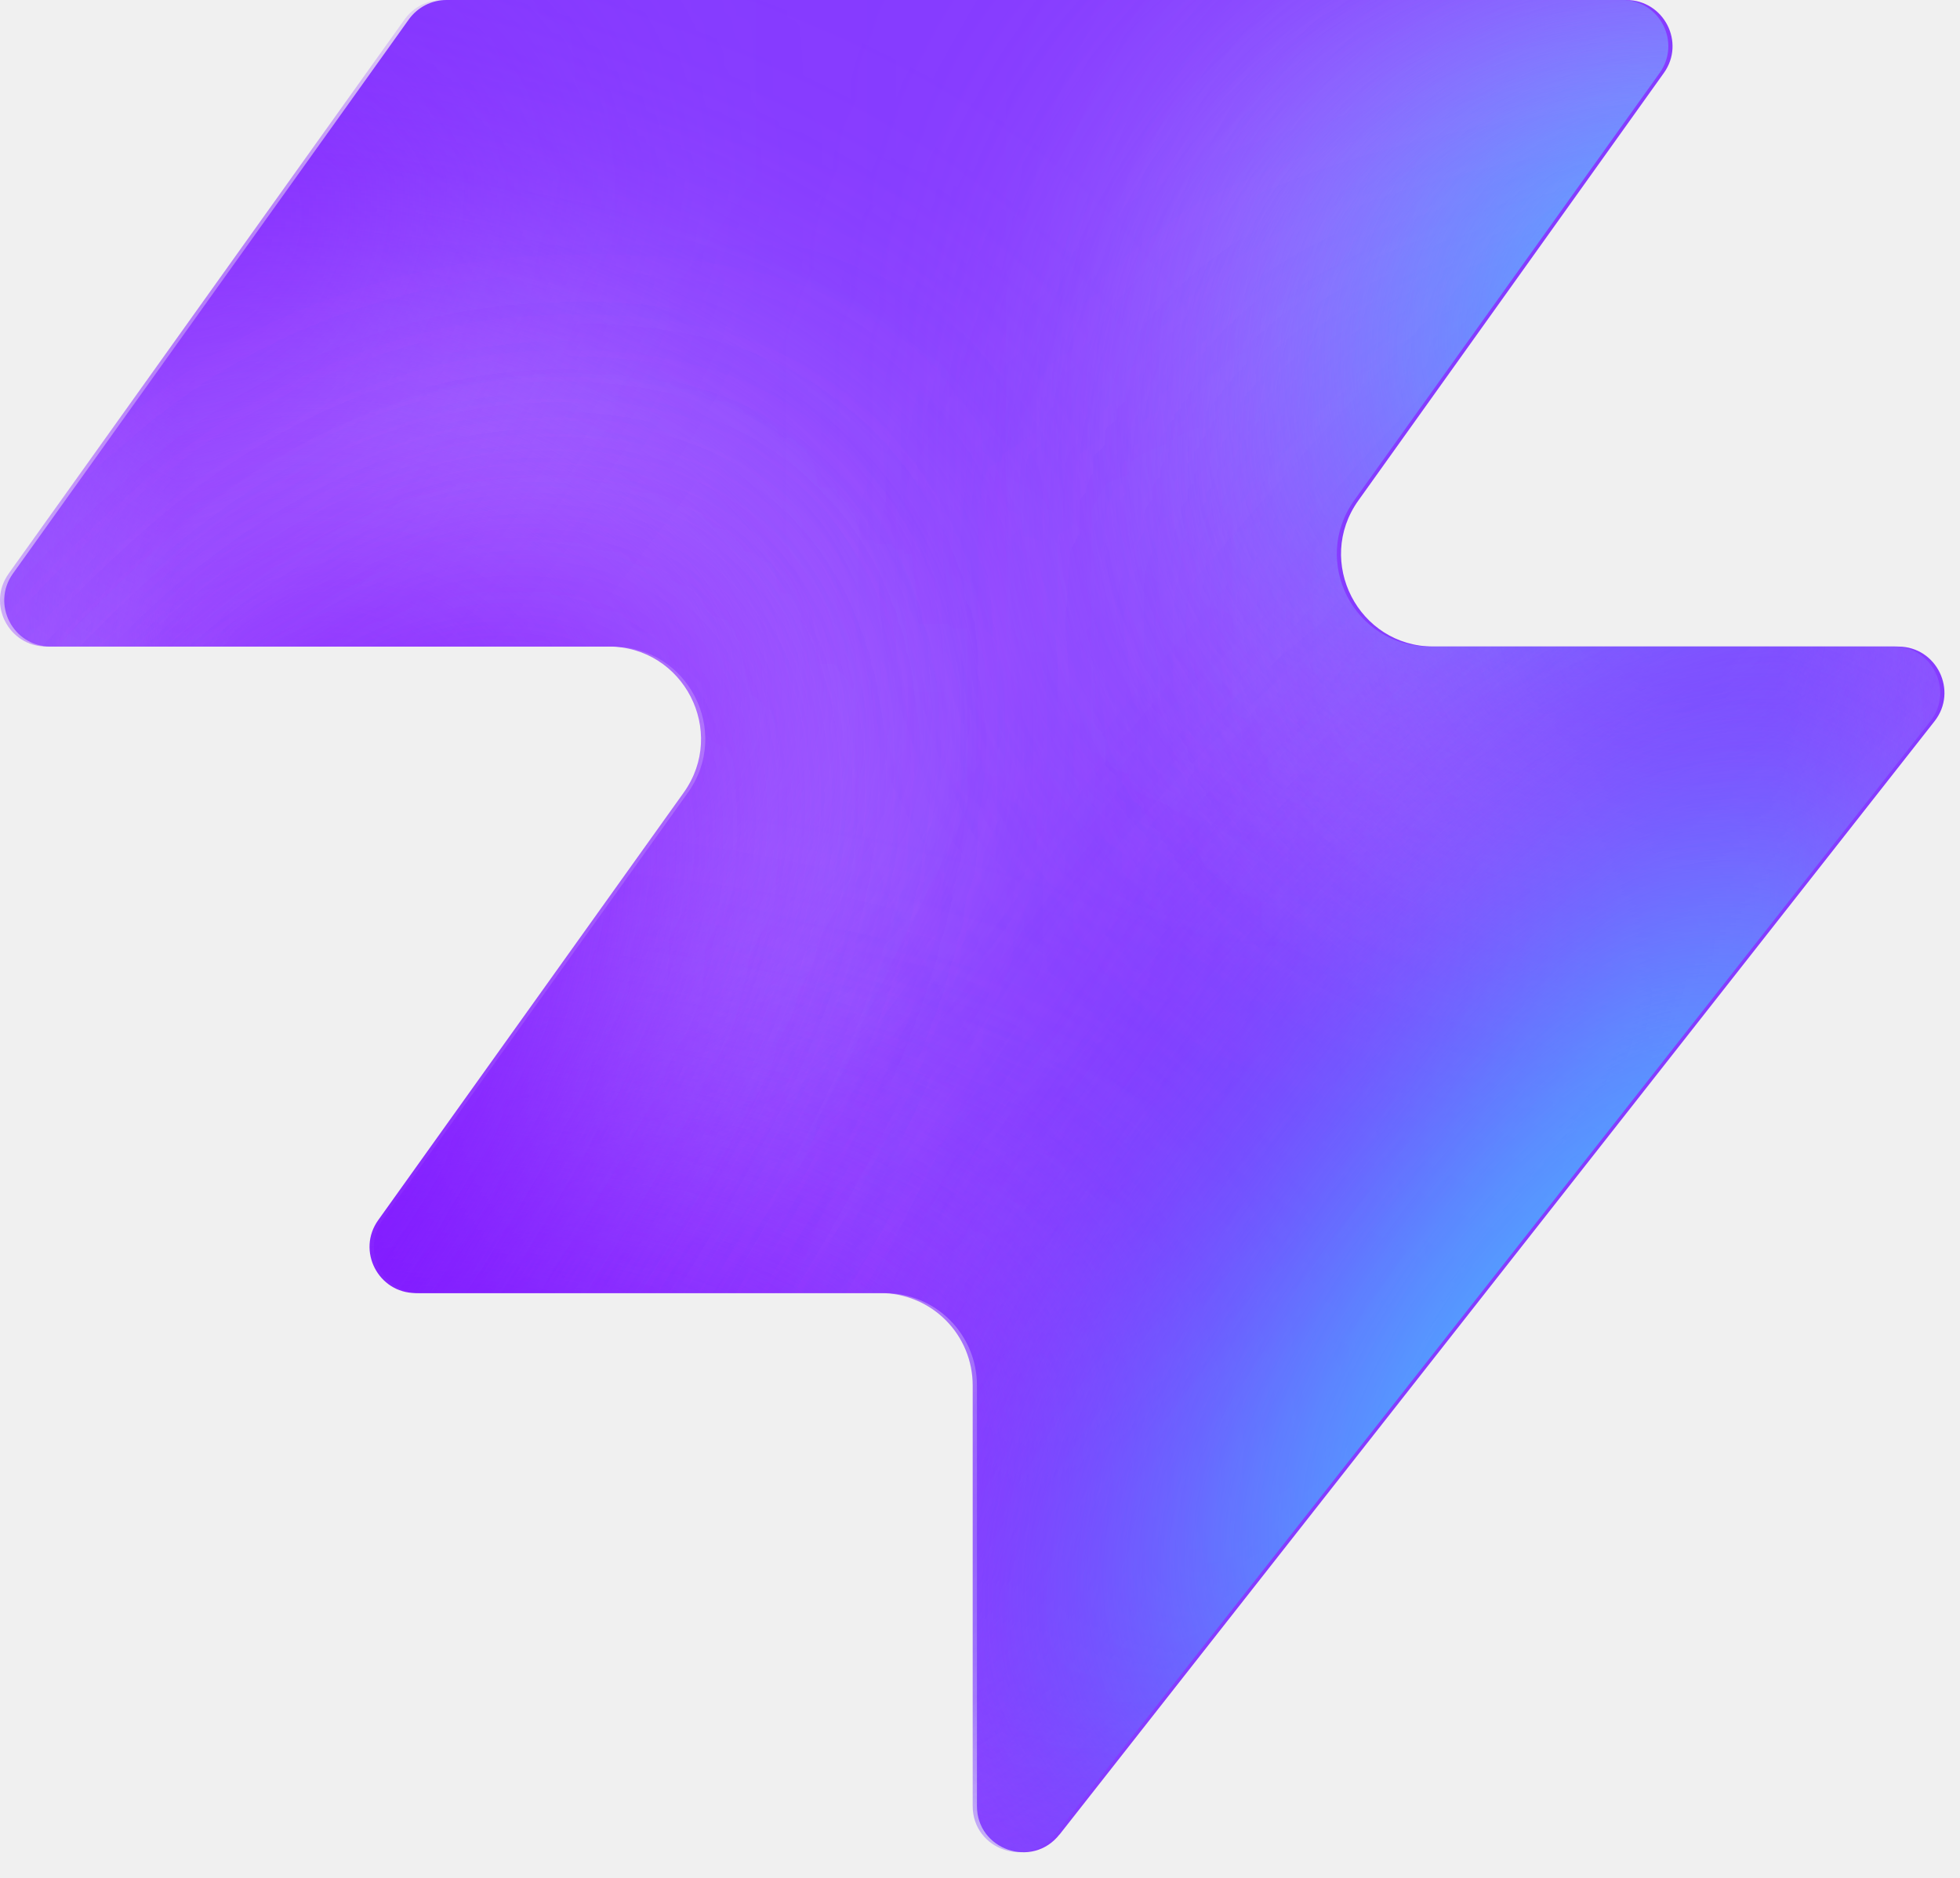
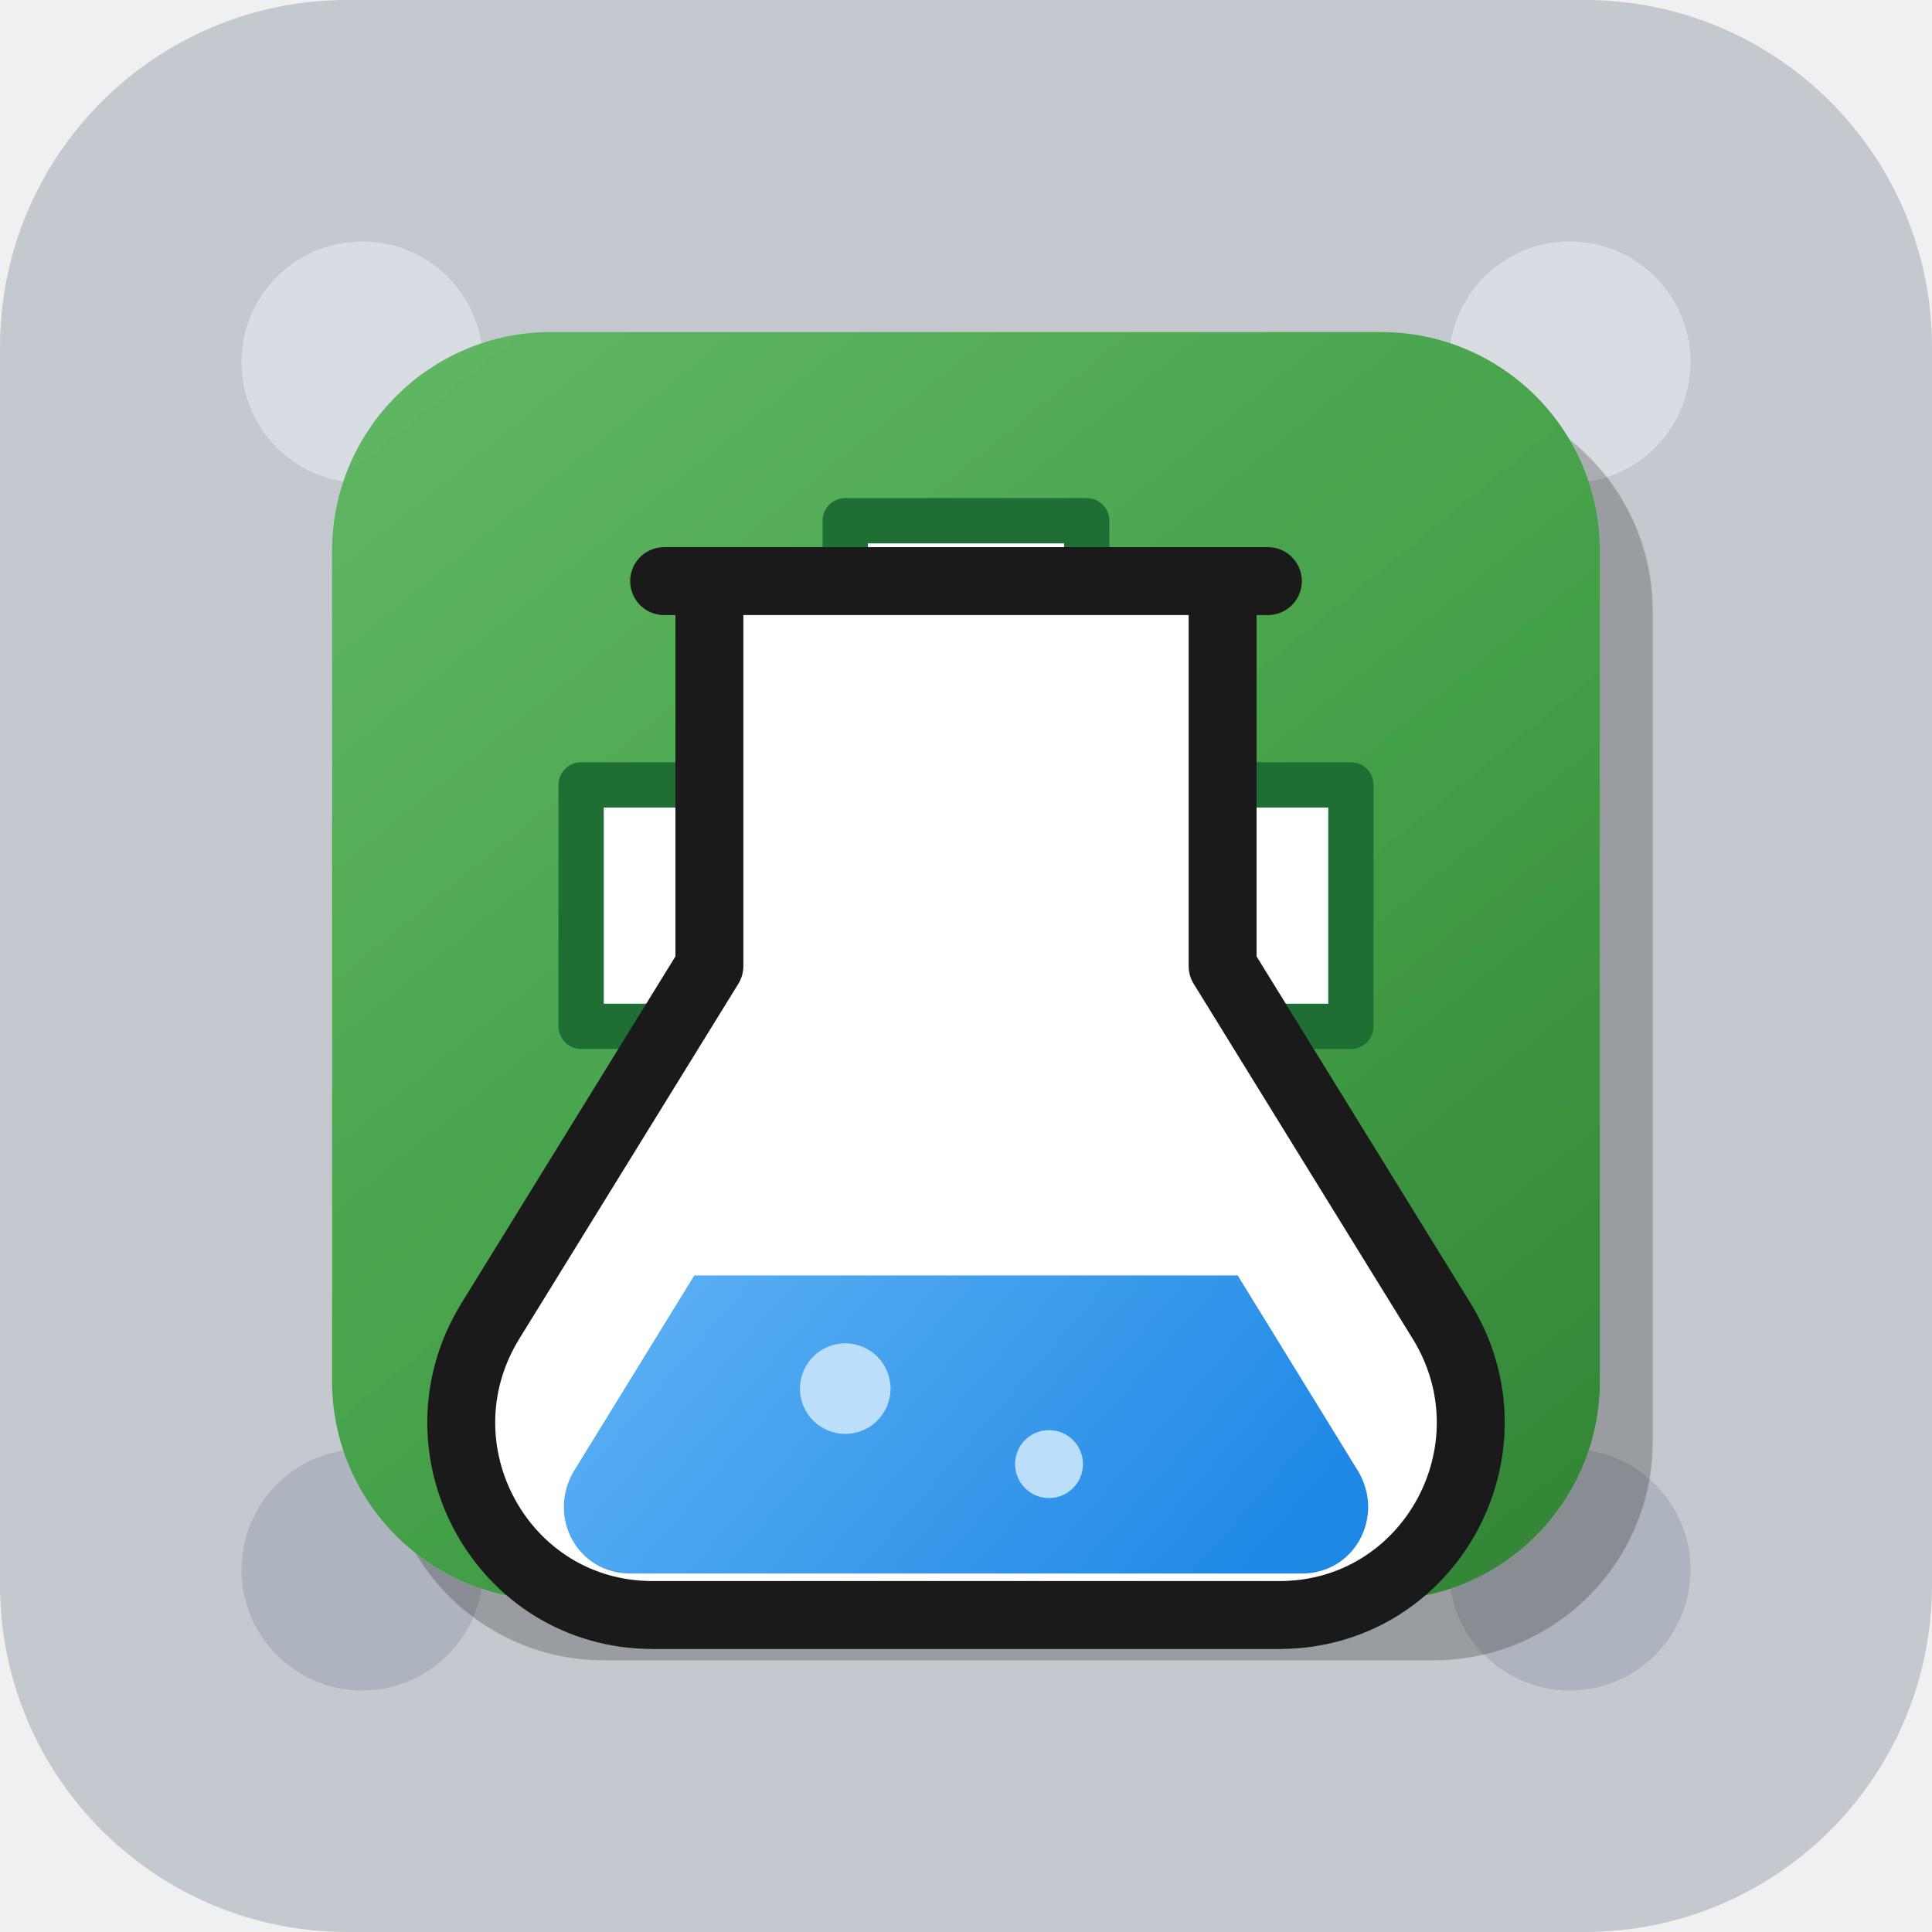
- <svg xmlns="http://www.w3.org/2000/svg" width="48" height="46" fill="none" viewBox="0 0 48 46">
-   <path fill="#863bff" d="M25.946 44.938c-.664.845-2.021.375-2.021-.698V33.937a2.26 2.26 0 0 0-2.262-2.262H10.287c-.92 0-1.456-1.04-.92-1.788l7.48-10.471c1.07-1.497 0-3.578-1.842-3.578H1.237c-.92 0-1.456-1.04-.92-1.788L10.013.474c.214-.297.556-.474.92-.474h28.894c.92 0 1.456 1.04.92 1.788l-7.48 10.471c-1.07 1.498 0 3.579 1.842 3.579h11.377c.943 0 1.473 1.088.89 1.83L25.947 44.94z" style="fill:#863bff;fill:color(display-p3 .525 .23 1);fill-opacity:1" />
-   <mask id="a" width="48" height="46" x="0" y="0" maskUnits="userSpaceOnUse" style="mask-type:alpha">
-     <path fill="#000" d="M25.842 44.938c-.664.844-2.021.375-2.021-.698V33.937a2.26 2.26 0 0 0-2.262-2.262H10.183c-.92 0-1.456-1.04-.92-1.788l7.48-10.471c1.07-1.498 0-3.579-1.842-3.579H1.133c-.92 0-1.456-1.04-.92-1.787L9.91.473c.214-.297.556-.474.92-.474h28.894c.92 0 1.456 1.04.92 1.788l-7.48 10.471c-1.07 1.498 0 3.578 1.842 3.578h11.377c.943 0 1.473 1.088.89 1.832L25.843 44.94z" style="fill:#000;fill-opacity:1" />
-   </mask>
-   <g mask="url(#a)">
-     <g filter="url(#b)">
-       <ellipse cx="5.508" cy="14.704" fill="#ede6ff" rx="5.508" ry="14.704" style="fill:#ede6ff;fill:color(display-p3 .927 .903 1);fill-opacity:1" transform="matrix(.00324 1 1 -.00324 -4.47 31.516)" />
-     </g>
-     <g filter="url(#c)">
-       <ellipse cx="10.399" cy="29.851" fill="#ede6ff" rx="10.399" ry="29.851" style="fill:#ede6ff;fill:color(display-p3 .927 .903 1);fill-opacity:1" transform="matrix(.00324 1 1 -.00324 -39.328 7.883)" />
-     </g>
-     <g filter="url(#d)">
-       <ellipse cx="5.508" cy="30.487" fill="#7e14ff" rx="5.508" ry="30.487" style="fill:#7e14ff;fill:color(display-p3 .492 .077 1);fill-opacity:1" transform="rotate(89.814 -25.913 -14.639)scale(1 -1)" />
-     </g>
-     <g filter="url(#e)">
-       <ellipse cx="5.508" cy="30.599" fill="#7e14ff" rx="5.508" ry="30.599" style="fill:#7e14ff;fill:color(display-p3 .492 .077 1);fill-opacity:1" transform="rotate(89.814 -32.644 -3.334)scale(1 -1)" />
-     </g>
-     <g filter="url(#f)">
-       <ellipse cx="5.508" cy="30.599" fill="#7e14ff" rx="5.508" ry="30.599" style="fill:#7e14ff;fill:color(display-p3 .492 .077 1);fill-opacity:1" transform="matrix(.00324 1 1 -.00324 -34.34 30.47)" />
-     </g>
-     <g filter="url(#g)">
-       <ellipse cx="14.072" cy="22.078" fill="#ede6ff" rx="14.072" ry="22.078" style="fill:#ede6ff;fill:color(display-p3 .927 .903 1);fill-opacity:1" transform="rotate(93.35 24.506 48.493)scale(-1 1)" />
-     </g>
-     <g filter="url(#h)">
-       <ellipse cx="3.47" cy="21.501" fill="#7e14ff" rx="3.47" ry="21.501" style="fill:#7e14ff;fill:color(display-p3 .492 .077 1);fill-opacity:1" transform="rotate(89.009 28.708 47.59)scale(-1 1)" />
-     </g>
-     <g filter="url(#i)">
-       <ellipse cx="3.47" cy="21.501" fill="#7e14ff" rx="3.47" ry="21.501" style="fill:#7e14ff;fill:color(display-p3 .492 .077 1);fill-opacity:1" transform="rotate(89.009 28.708 47.59)scale(-1 1)" />
-     </g>
-     <g filter="url(#j)">
-       <ellipse cx=".387" cy="8.972" fill="#7e14ff" rx="4.407" ry="29.108" style="fill:#7e14ff;fill:color(display-p3 .492 .077 1);fill-opacity:1" transform="rotate(39.51 .387 8.972)" />
-     </g>
-     <g filter="url(#k)">
-       <ellipse cx="47.523" cy="-6.092" fill="#7e14ff" rx="4.407" ry="29.108" style="fill:#7e14ff;fill:color(display-p3 .492 .077 1);fill-opacity:1" transform="rotate(37.892 47.523 -6.092)" />
-     </g>
-     <g filter="url(#l)">
-       <ellipse cx="41.412" cy="6.333" fill="#47bfff" rx="5.971" ry="9.665" style="fill:#47bfff;fill:color(display-p3 .28 .748 1);fill-opacity:1" transform="rotate(37.892 41.412 6.333)" />
-     </g>
-     <g filter="url(#m)">
-       <ellipse cx="-1.879" cy="38.332" fill="#7e14ff" rx="4.407" ry="29.108" style="fill:#7e14ff;fill:color(display-p3 .492 .077 1);fill-opacity:1" transform="rotate(37.892 -1.88 38.332)" />
-     </g>
-     <g filter="url(#n)">
-       <ellipse cx="-1.879" cy="38.332" fill="#7e14ff" rx="4.407" ry="29.108" style="fill:#7e14ff;fill:color(display-p3 .492 .077 1);fill-opacity:1" transform="rotate(37.892 -1.88 38.332)" />
-     </g>
-     <g filter="url(#o)">
-       <ellipse cx="35.651" cy="29.907" fill="#7e14ff" rx="4.407" ry="29.108" style="fill:#7e14ff;fill:color(display-p3 .492 .077 1);fill-opacity:1" transform="rotate(37.892 35.651 29.907)" />
-     </g>
-     <g filter="url(#p)">
-       <ellipse cx="38.418" cy="32.4" fill="#47bfff" rx="5.971" ry="15.297" style="fill:#47bfff;fill:color(display-p3 .28 .748 1);fill-opacity:1" transform="rotate(37.892 38.418 32.4)" />
-     </g>
-   </g>
+ <svg xmlns="http://www.w3.org/2000/svg" viewBox="0 0 512 512" role="img" aria-labelledby="title desc">
  <defs>
-     <filter id="b" width="60.045" height="41.654" x="-19.77" y="16.149" color-interpolation-filters="sRGB" filterUnits="userSpaceOnUse">
-       <feFlood flood-opacity="0" result="BackgroundImageFix" />
-       <feBlend in="SourceGraphic" in2="BackgroundImageFix" result="shape" />
-       <feGaussianBlur result="effect1_foregroundBlur_2002_17158" stdDeviation="7.659" />
-     </filter>
-     <filter id="c" width="90.34" height="51.437" x="-54.613" y="-7.533" color-interpolation-filters="sRGB" filterUnits="userSpaceOnUse">
-       <feFlood flood-opacity="0" result="BackgroundImageFix" />
-       <feBlend in="SourceGraphic" in2="BackgroundImageFix" result="shape" />
-       <feGaussianBlur result="effect1_foregroundBlur_2002_17158" stdDeviation="7.659" />
-     </filter>
-     <filter id="d" width="79.355" height="29.4" x="-49.64" y="2.03" color-interpolation-filters="sRGB" filterUnits="userSpaceOnUse">
-       <feFlood flood-opacity="0" result="BackgroundImageFix" />
-       <feBlend in="SourceGraphic" in2="BackgroundImageFix" result="shape" />
-       <feGaussianBlur result="effect1_foregroundBlur_2002_17158" stdDeviation="4.596" />
-     </filter>
-     <filter id="e" width="79.579" height="29.4" x="-45.045" y="20.029" color-interpolation-filters="sRGB" filterUnits="userSpaceOnUse">
-       <feFlood flood-opacity="0" result="BackgroundImageFix" />
-       <feBlend in="SourceGraphic" in2="BackgroundImageFix" result="shape" />
-       <feGaussianBlur result="effect1_foregroundBlur_2002_17158" stdDeviation="4.596" />
-     </filter>
-     <filter id="f" width="79.579" height="29.4" x="-43.513" y="21.178" color-interpolation-filters="sRGB" filterUnits="userSpaceOnUse">
-       <feFlood flood-opacity="0" result="BackgroundImageFix" />
-       <feBlend in="SourceGraphic" in2="BackgroundImageFix" result="shape" />
-       <feGaussianBlur result="effect1_foregroundBlur_2002_17158" stdDeviation="4.596" />
-     </filter>
-     <filter id="g" width="74.749" height="58.852" x="15.756" y="-17.901" color-interpolation-filters="sRGB" filterUnits="userSpaceOnUse">
-       <feFlood flood-opacity="0" result="BackgroundImageFix" />
-       <feBlend in="SourceGraphic" in2="BackgroundImageFix" result="shape" />
-       <feGaussianBlur result="effect1_foregroundBlur_2002_17158" stdDeviation="7.659" />
-     </filter>
-     <filter id="h" width="61.377" height="25.362" x="23.548" y="2.284" color-interpolation-filters="sRGB" filterUnits="userSpaceOnUse">
-       <feFlood flood-opacity="0" result="BackgroundImageFix" />
-       <feBlend in="SourceGraphic" in2="BackgroundImageFix" result="shape" />
-       <feGaussianBlur result="effect1_foregroundBlur_2002_17158" stdDeviation="4.596" />
-     </filter>
-     <filter id="i" width="61.377" height="25.362" x="23.548" y="2.284" color-interpolation-filters="sRGB" filterUnits="userSpaceOnUse">
-       <feFlood flood-opacity="0" result="BackgroundImageFix" />
-       <feBlend in="SourceGraphic" in2="BackgroundImageFix" result="shape" />
-       <feGaussianBlur result="effect1_foregroundBlur_2002_17158" stdDeviation="4.596" />
-     </filter>
-     <filter id="j" width="56.045" height="63.649" x="-27.636" y="-22.853" color-interpolation-filters="sRGB" filterUnits="userSpaceOnUse">
-       <feFlood flood-opacity="0" result="BackgroundImageFix" />
-       <feBlend in="SourceGraphic" in2="BackgroundImageFix" result="shape" />
-       <feGaussianBlur result="effect1_foregroundBlur_2002_17158" stdDeviation="4.596" />
-     </filter>
-     <filter id="k" width="54.814" height="64.646" x="20.116" y="-38.415" color-interpolation-filters="sRGB" filterUnits="userSpaceOnUse">
-       <feFlood flood-opacity="0" result="BackgroundImageFix" />
-       <feBlend in="SourceGraphic" in2="BackgroundImageFix" result="shape" />
-       <feGaussianBlur result="effect1_foregroundBlur_2002_17158" stdDeviation="4.596" />
-     </filter>
-     <filter id="l" width="33.541" height="35.313" x="24.641" y="-11.323" color-interpolation-filters="sRGB" filterUnits="userSpaceOnUse">
-       <feFlood flood-opacity="0" result="BackgroundImageFix" />
-       <feBlend in="SourceGraphic" in2="BackgroundImageFix" result="shape" />
-       <feGaussianBlur result="effect1_foregroundBlur_2002_17158" stdDeviation="4.596" />
-     </filter>
-     <filter id="m" width="54.814" height="64.646" x="-29.286" y="6.009" color-interpolation-filters="sRGB" filterUnits="userSpaceOnUse">
-       <feFlood flood-opacity="0" result="BackgroundImageFix" />
-       <feBlend in="SourceGraphic" in2="BackgroundImageFix" result="shape" />
-       <feGaussianBlur result="effect1_foregroundBlur_2002_17158" stdDeviation="4.596" />
-     </filter>
-     <filter id="n" width="54.814" height="64.646" x="-29.286" y="6.009" color-interpolation-filters="sRGB" filterUnits="userSpaceOnUse">
-       <feFlood flood-opacity="0" result="BackgroundImageFix" />
-       <feBlend in="SourceGraphic" in2="BackgroundImageFix" result="shape" />
-       <feGaussianBlur result="effect1_foregroundBlur_2002_17158" stdDeviation="4.596" />
-     </filter>
-     <filter id="o" width="54.814" height="64.646" x="8.244" y="-2.416" color-interpolation-filters="sRGB" filterUnits="userSpaceOnUse">
-       <feFlood flood-opacity="0" result="BackgroundImageFix" />
-       <feBlend in="SourceGraphic" in2="BackgroundImageFix" result="shape" />
-       <feGaussianBlur result="effect1_foregroundBlur_2002_17158" stdDeviation="4.596" />
-     </filter>
-     <filter id="p" width="39.409" height="43.623" x="18.713" y="10.588" color-interpolation-filters="sRGB" filterUnits="userSpaceOnUse">
-       <feFlood flood-opacity="0" result="BackgroundImageFix" />
-       <feBlend in="SourceGraphic" in2="BackgroundImageFix" result="shape" />
-       <feGaussianBlur result="effect1_foregroundBlur_2002_17158" stdDeviation="4.596" />
+     <linearGradient id="block" x1="80" y1="40" x2="432" y2="472" gradientUnits="userSpaceOnUse">
+       <stop offset="0" stop-color="#66bb6a" />
+       <stop offset="0.55" stop-color="#43a047" />
+       <stop offset="1" stop-color="#2e7d32" />
+     </linearGradient>
+     <linearGradient id="liquid" x1="206" y1="260" x2="358" y2="392" gradientUnits="userSpaceOnUse">
+       <stop offset="0" stop-color="#64b5f6" />
+       <stop offset="1" stop-color="#1e88e5" />
+     </linearGradient>
+     <filter id="shadow" x="-20%" y="-20%" width="140%" height="140%">
+       <feDropShadow dx="14" dy="16" stdDeviation="0" flood-color="#000000" flood-opacity="0.22" />
    </filter>
  </defs>
+   <rect width="512" height="512" rx="92" fill="#c4c9d0" />
+   <circle cx="96" cy="96" r="32" fill="#d9dde3" />
+   <circle cx="416" cy="96" r="32" fill="#d9dde3" />
+   <circle cx="96" cy="416" r="32" fill="#aeb4bd" />
+   <circle cx="416" cy="416" r="32" fill="#aeb4bd" />
+   <rect x="88" y="88" width="336" height="336" rx="58" fill="url(#block)" filter="url(#shadow)" />
+   <path d="M224 138h64v70h70v64h-70v70h-64v-70h-70v-64h70z" fill="#ffffff" stroke="#1f6f35" stroke-width="12" stroke-linejoin="round" />
+   <path d="M324 154v102l58 94c21 34-3 78-43 78H173c-40 0-64-44-43-78l58-94V154" fill="#ffffff" stroke="#1a1a1a" stroke-width="18" stroke-linecap="round" stroke-linejoin="round" />
+   <path d="M184 338h144l32 52c7 12-1 27-15 27H167c-14 0-22-15-15-27z" fill="url(#liquid)" />
+   <path d="M176 154h160" fill="none" stroke="#1a1a1a" stroke-width="18" stroke-linecap="round" />
+   <circle cx="224" cy="368" r="12" fill="#bbdefb" />
+   <circle cx="278" cy="388" r="9" fill="#bbdefb" />
</svg>
